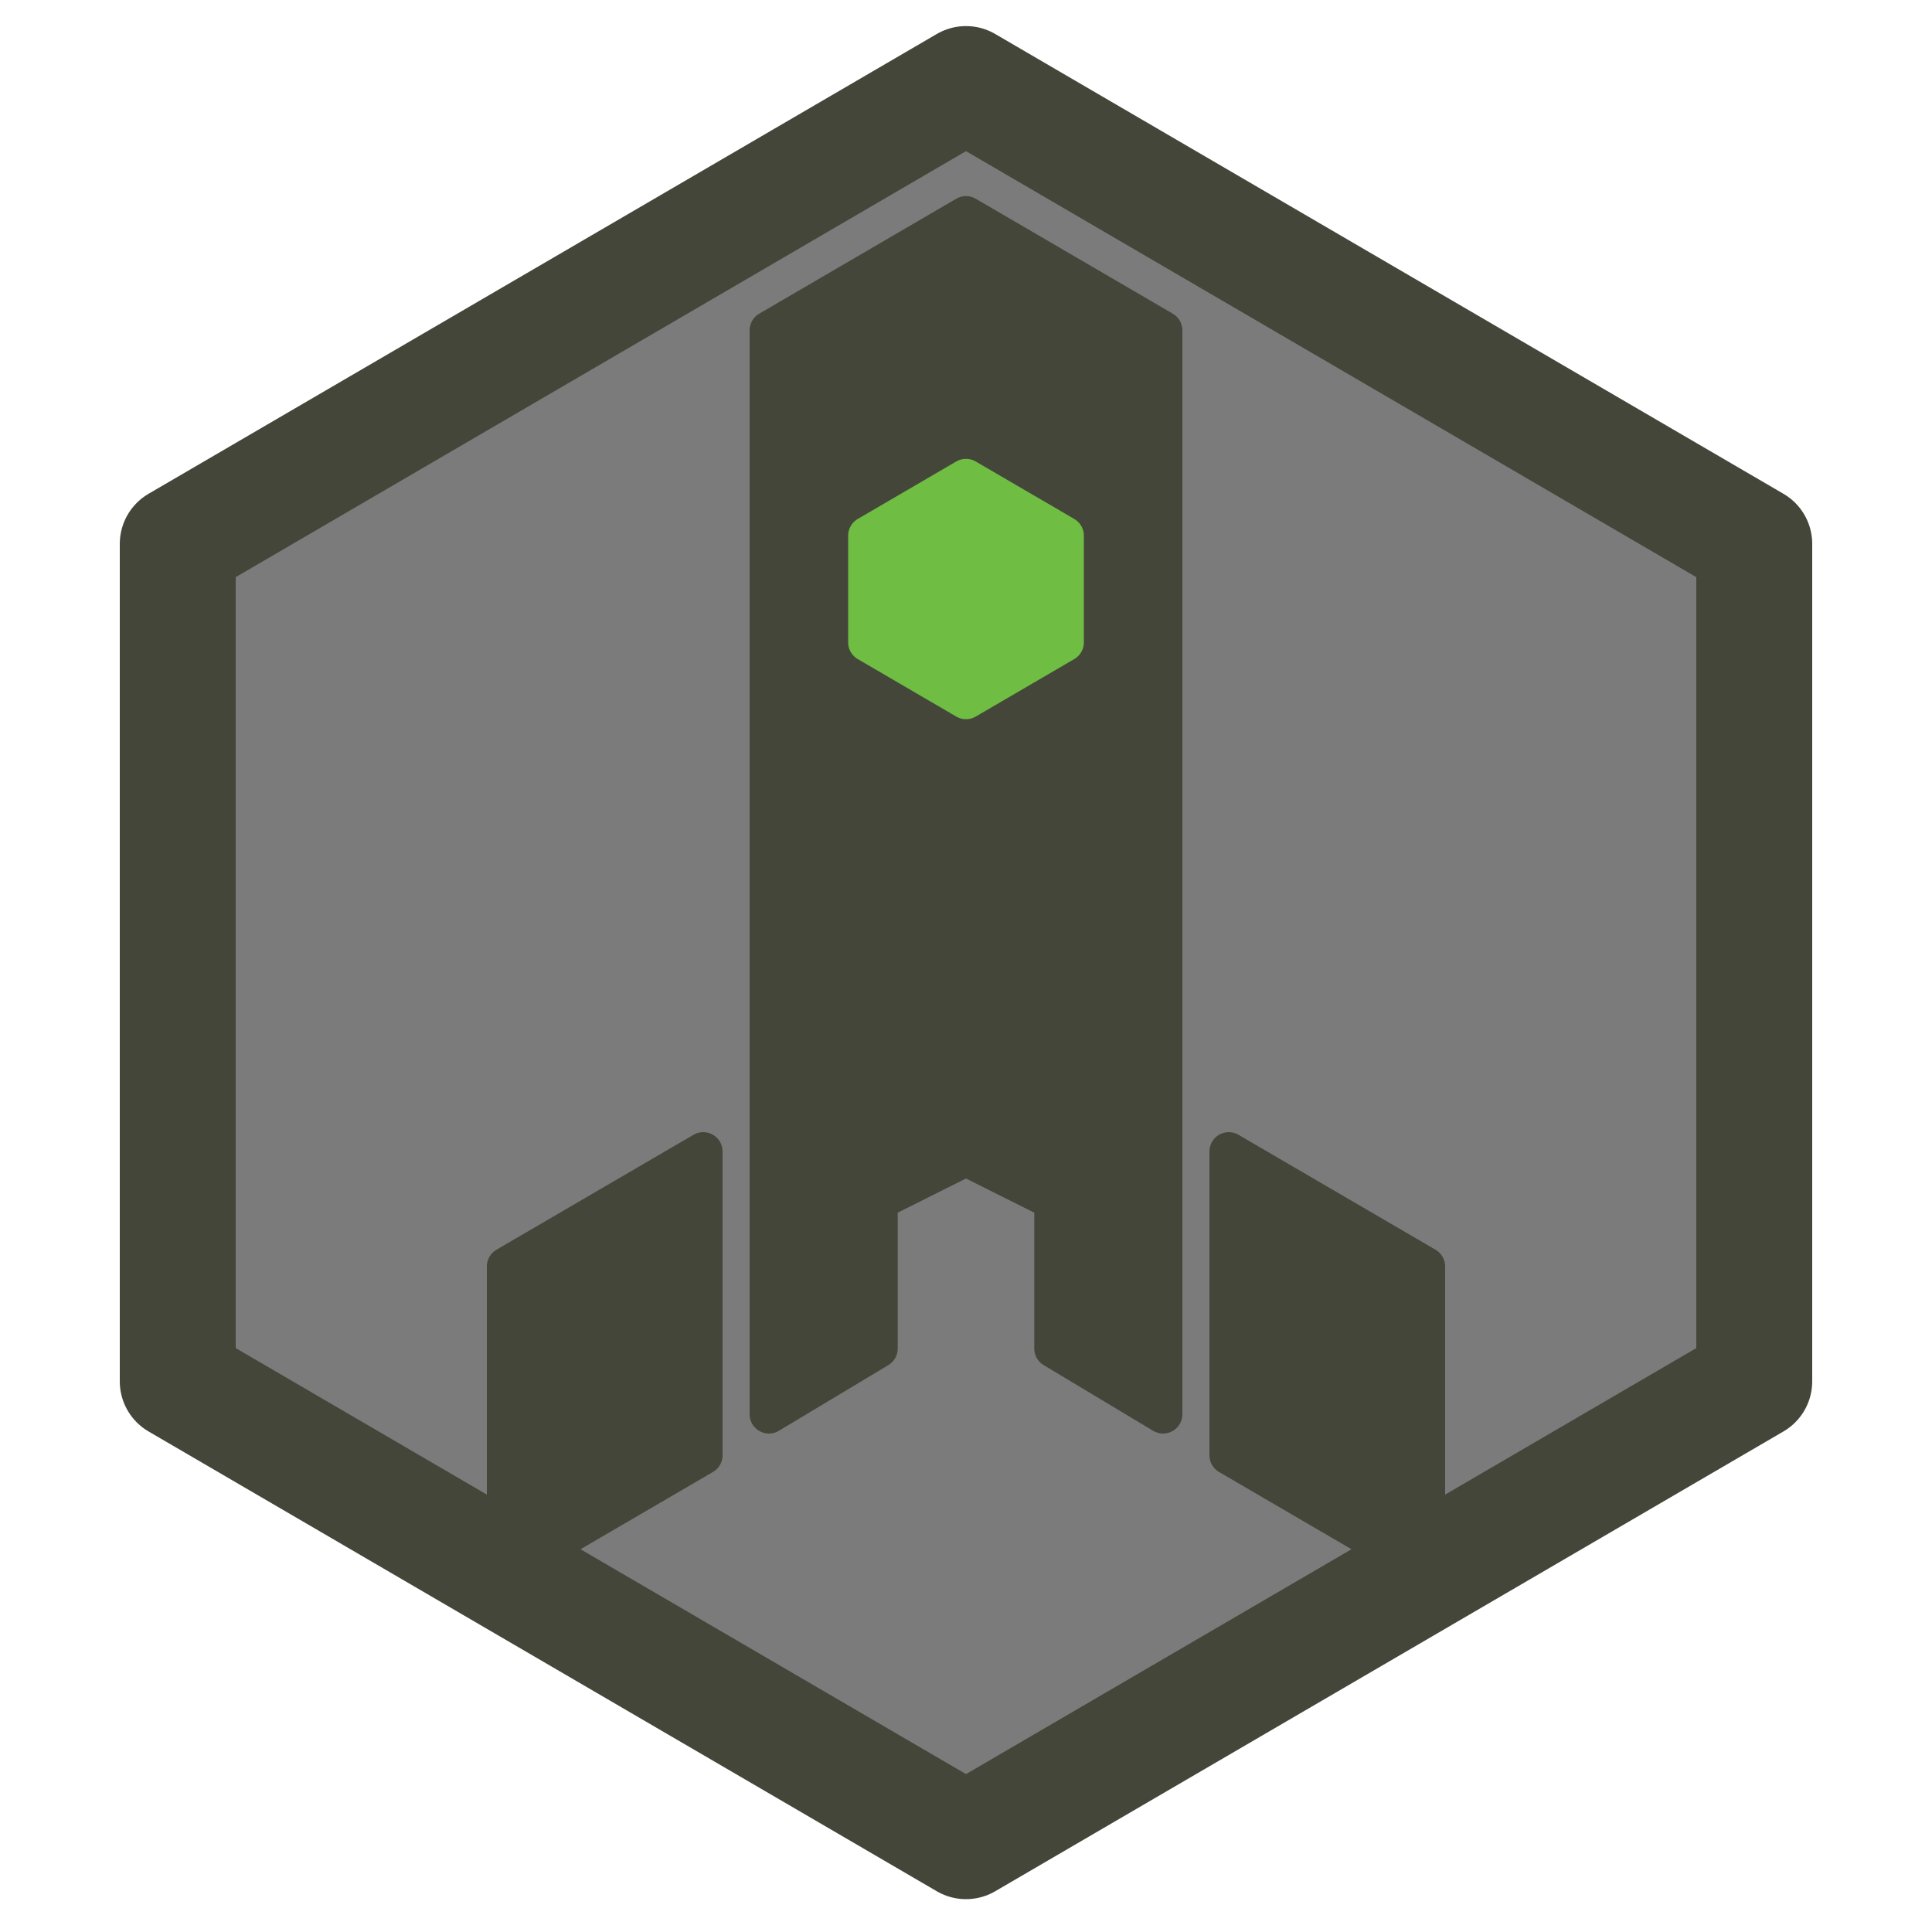
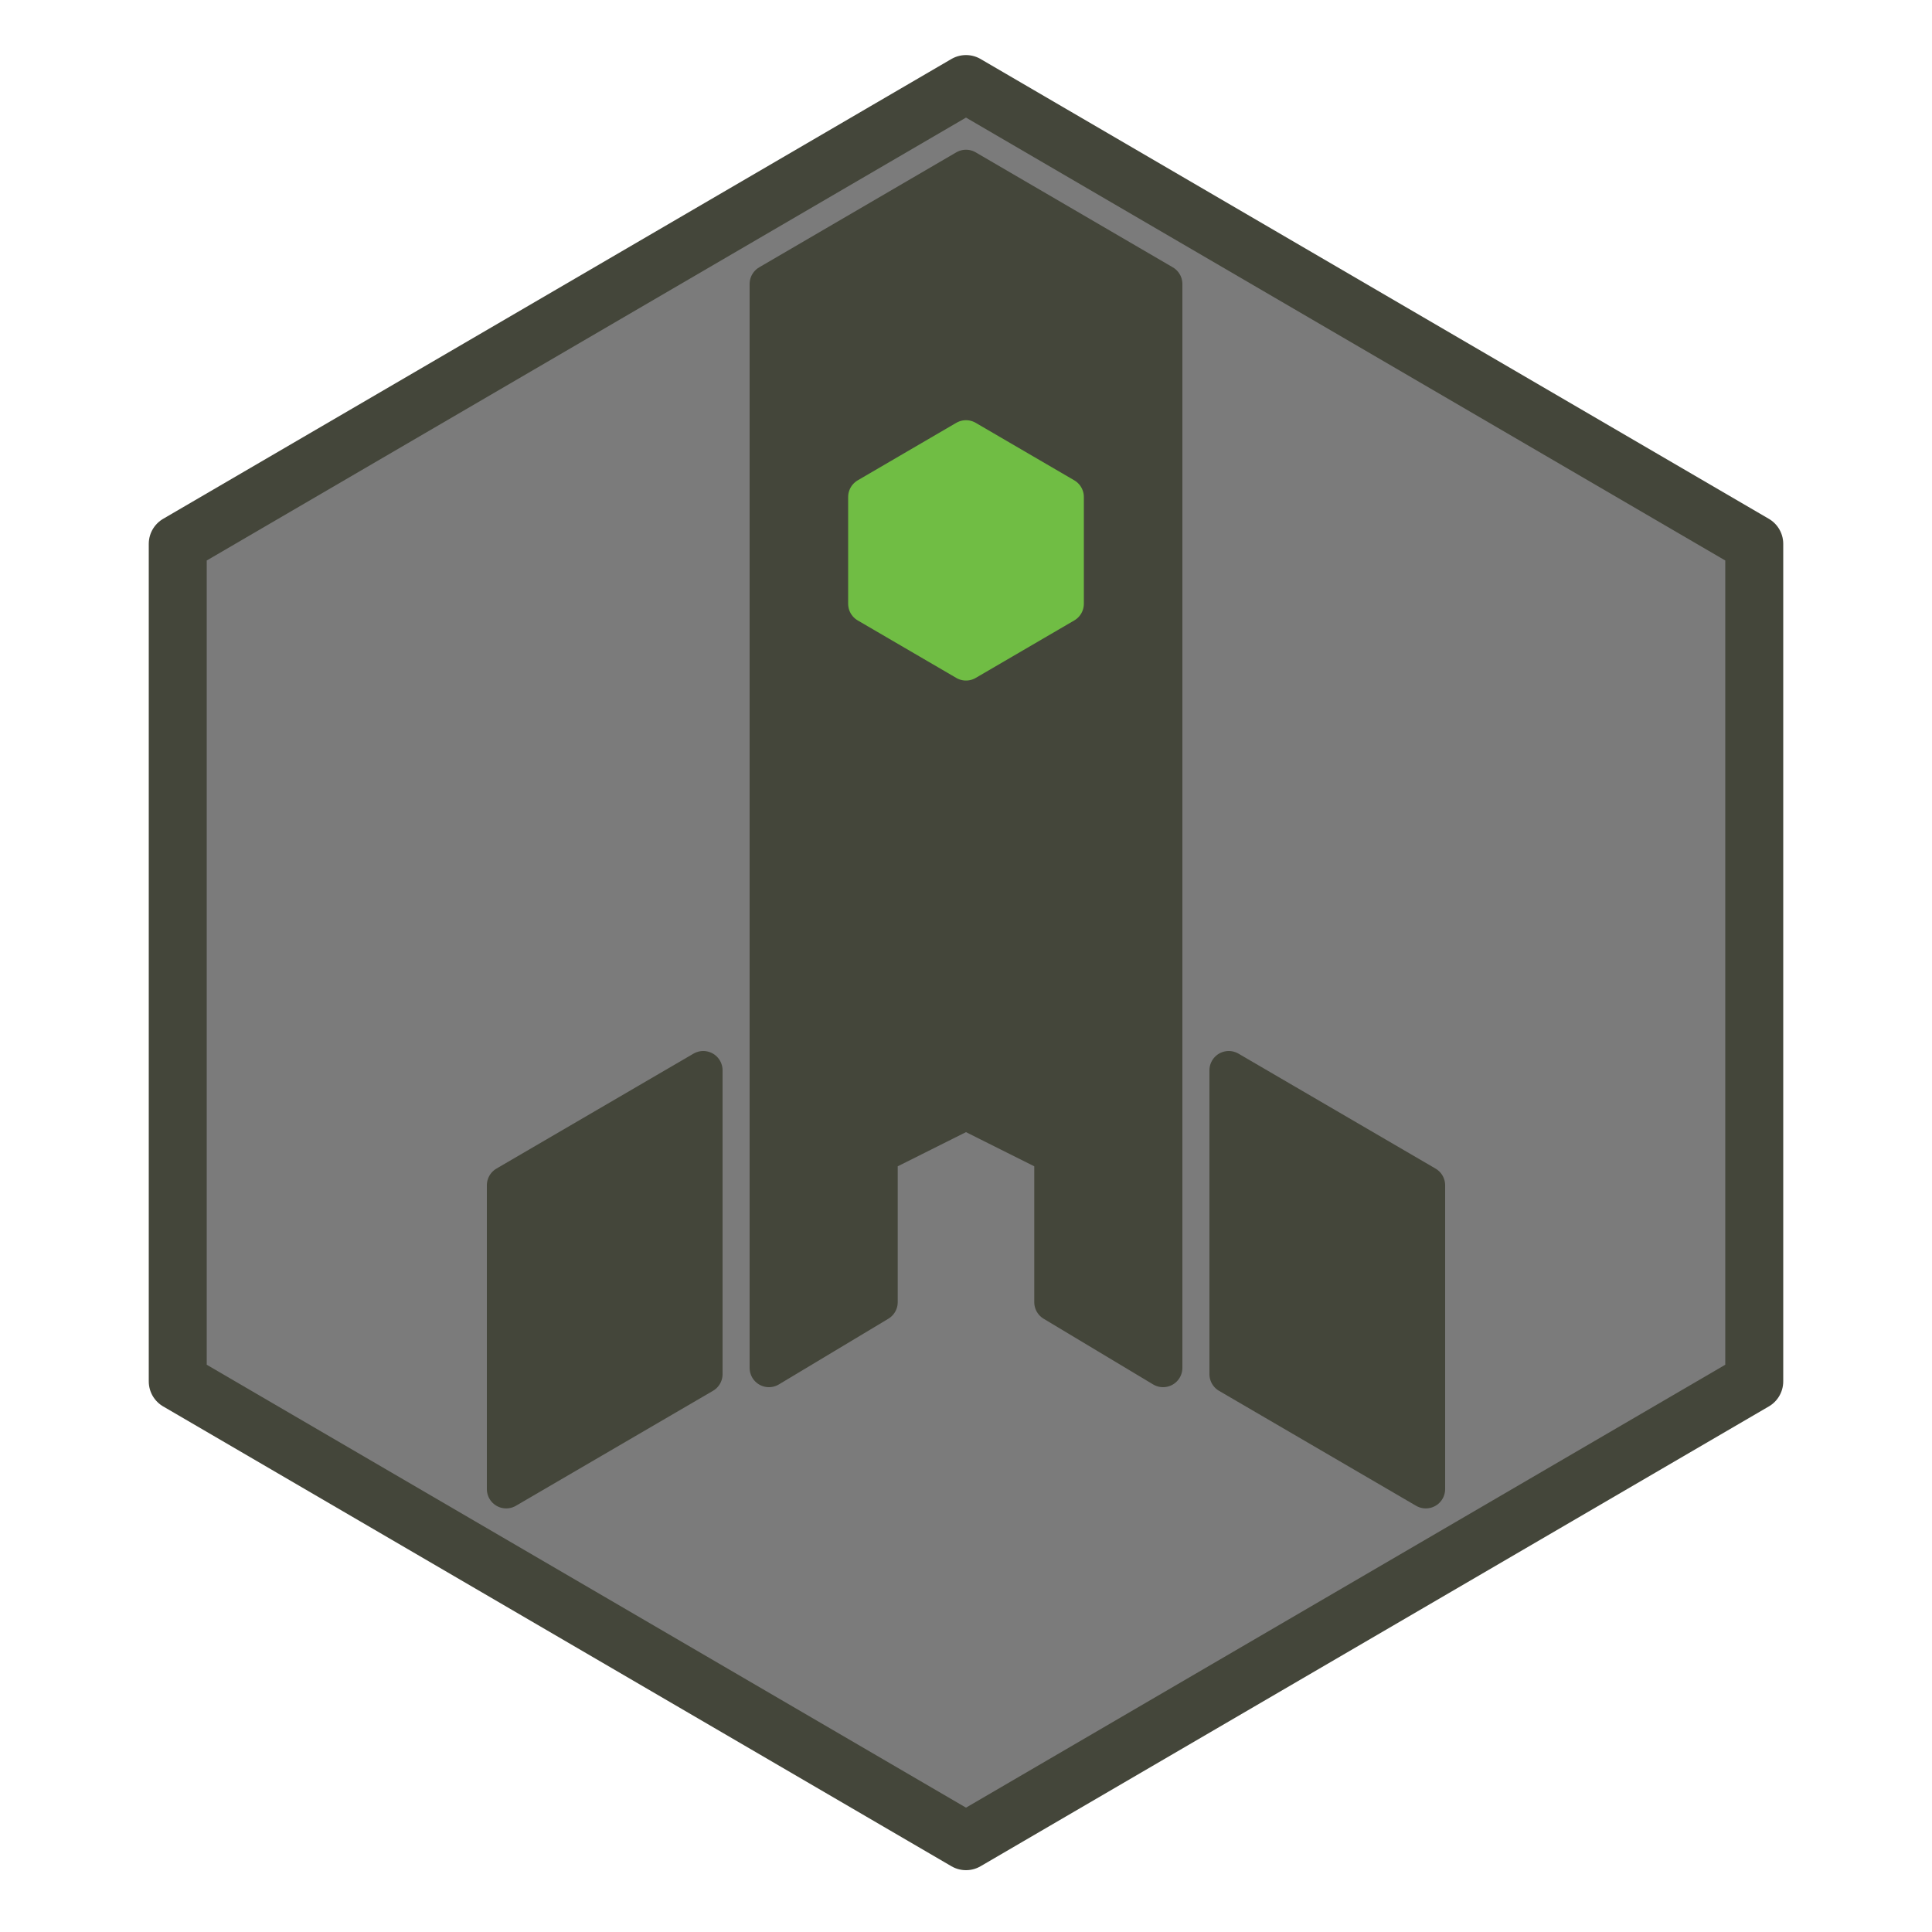
- <svg xmlns="http://www.w3.org/2000/svg" width="600" height="600" style="stroke-linecap: round; stroke-linejoin: round; stroke-width: 12px;" version="1.1">
-   <path d="M300,26.1L544.8,168.9L544.8,429L300,571.8L55.2,429L55.2,168.9L300,26.1" stroke="rgb(68, 70, 58)" fill="rgb(123, 123, 123)" style="stroke-width: 36px;" />
-   <path d="M300,66.9L361.2,102.6L361.2,439.2L327.198,418.8L327.198,372.9L300,359.286L272.796,372.9L272.796,418.8L238.8,439.2L238.8,102.6L300,66.9" stroke="rgb(68, 70, 58)" fill="rgb(68, 70, 58)" />
-   <path d="M381.6,357.6L442.8,393.3L442.8,487.65L381.6,451.95L381.6,357.6" stroke="rgb(68, 70, 58)" fill="rgb(68, 70, 58)" />
-   <path d="M218.4,357.6L157.2,393.3L157.2,487.65L218.4,451.95L218.4,357.6" stroke="rgb(68, 70, 58)" fill="rgb(68, 70, 58)" />
-   <path d="M300,148.5L330.6,166.35L330.6,199.5L300,217.35L269.4,199.5L269.4,166.35L300,148.5" stroke="rgb(112, 189, 68)" fill="rgb(112, 189, 68)" />
+ <svg xmlns="http://www.w3.org/2000/svg" width="1000" height="1000" version="1.1" style="stroke-linecap: round; stroke-linejoin: round; stroke-width: 20px;">
+   <path d="M500,43.5L908,281.5L908,715L500,953L92,715L92,281.5L500,43.5" stroke="rgb(68, 70, 58)" fill="rgb(123, 123, 123)" style="stroke-width: 30px;" />
+   <path d="M500,87.5L602,147L602,708L545.33,674L545.33,597.5L500,574.81L454.66,597.5L454.66,674L398,708L398,147L500,87.5" stroke="rgb(68, 70, 58)" fill="rgb(68, 70, 58)" />
+   <path d="M636,554L738,613.5L738,770.75L636,711.25L636,554" stroke="rgb(68, 70, 58)" fill="rgb(68, 70, 58)" />
+   <path d="M364,554L262,613.5L262,770.75L364,711.25L364,554" stroke="rgb(68, 70, 58)" fill="rgb(68, 70, 58)" />
+   <path d="M500,227.5L551,257.25L551,312.5L500,342.25L449,312.5L449,257.25L500,227.5" stroke="rgb(112, 189, 68)" fill="rgb(112, 189, 68)" />
</svg>
